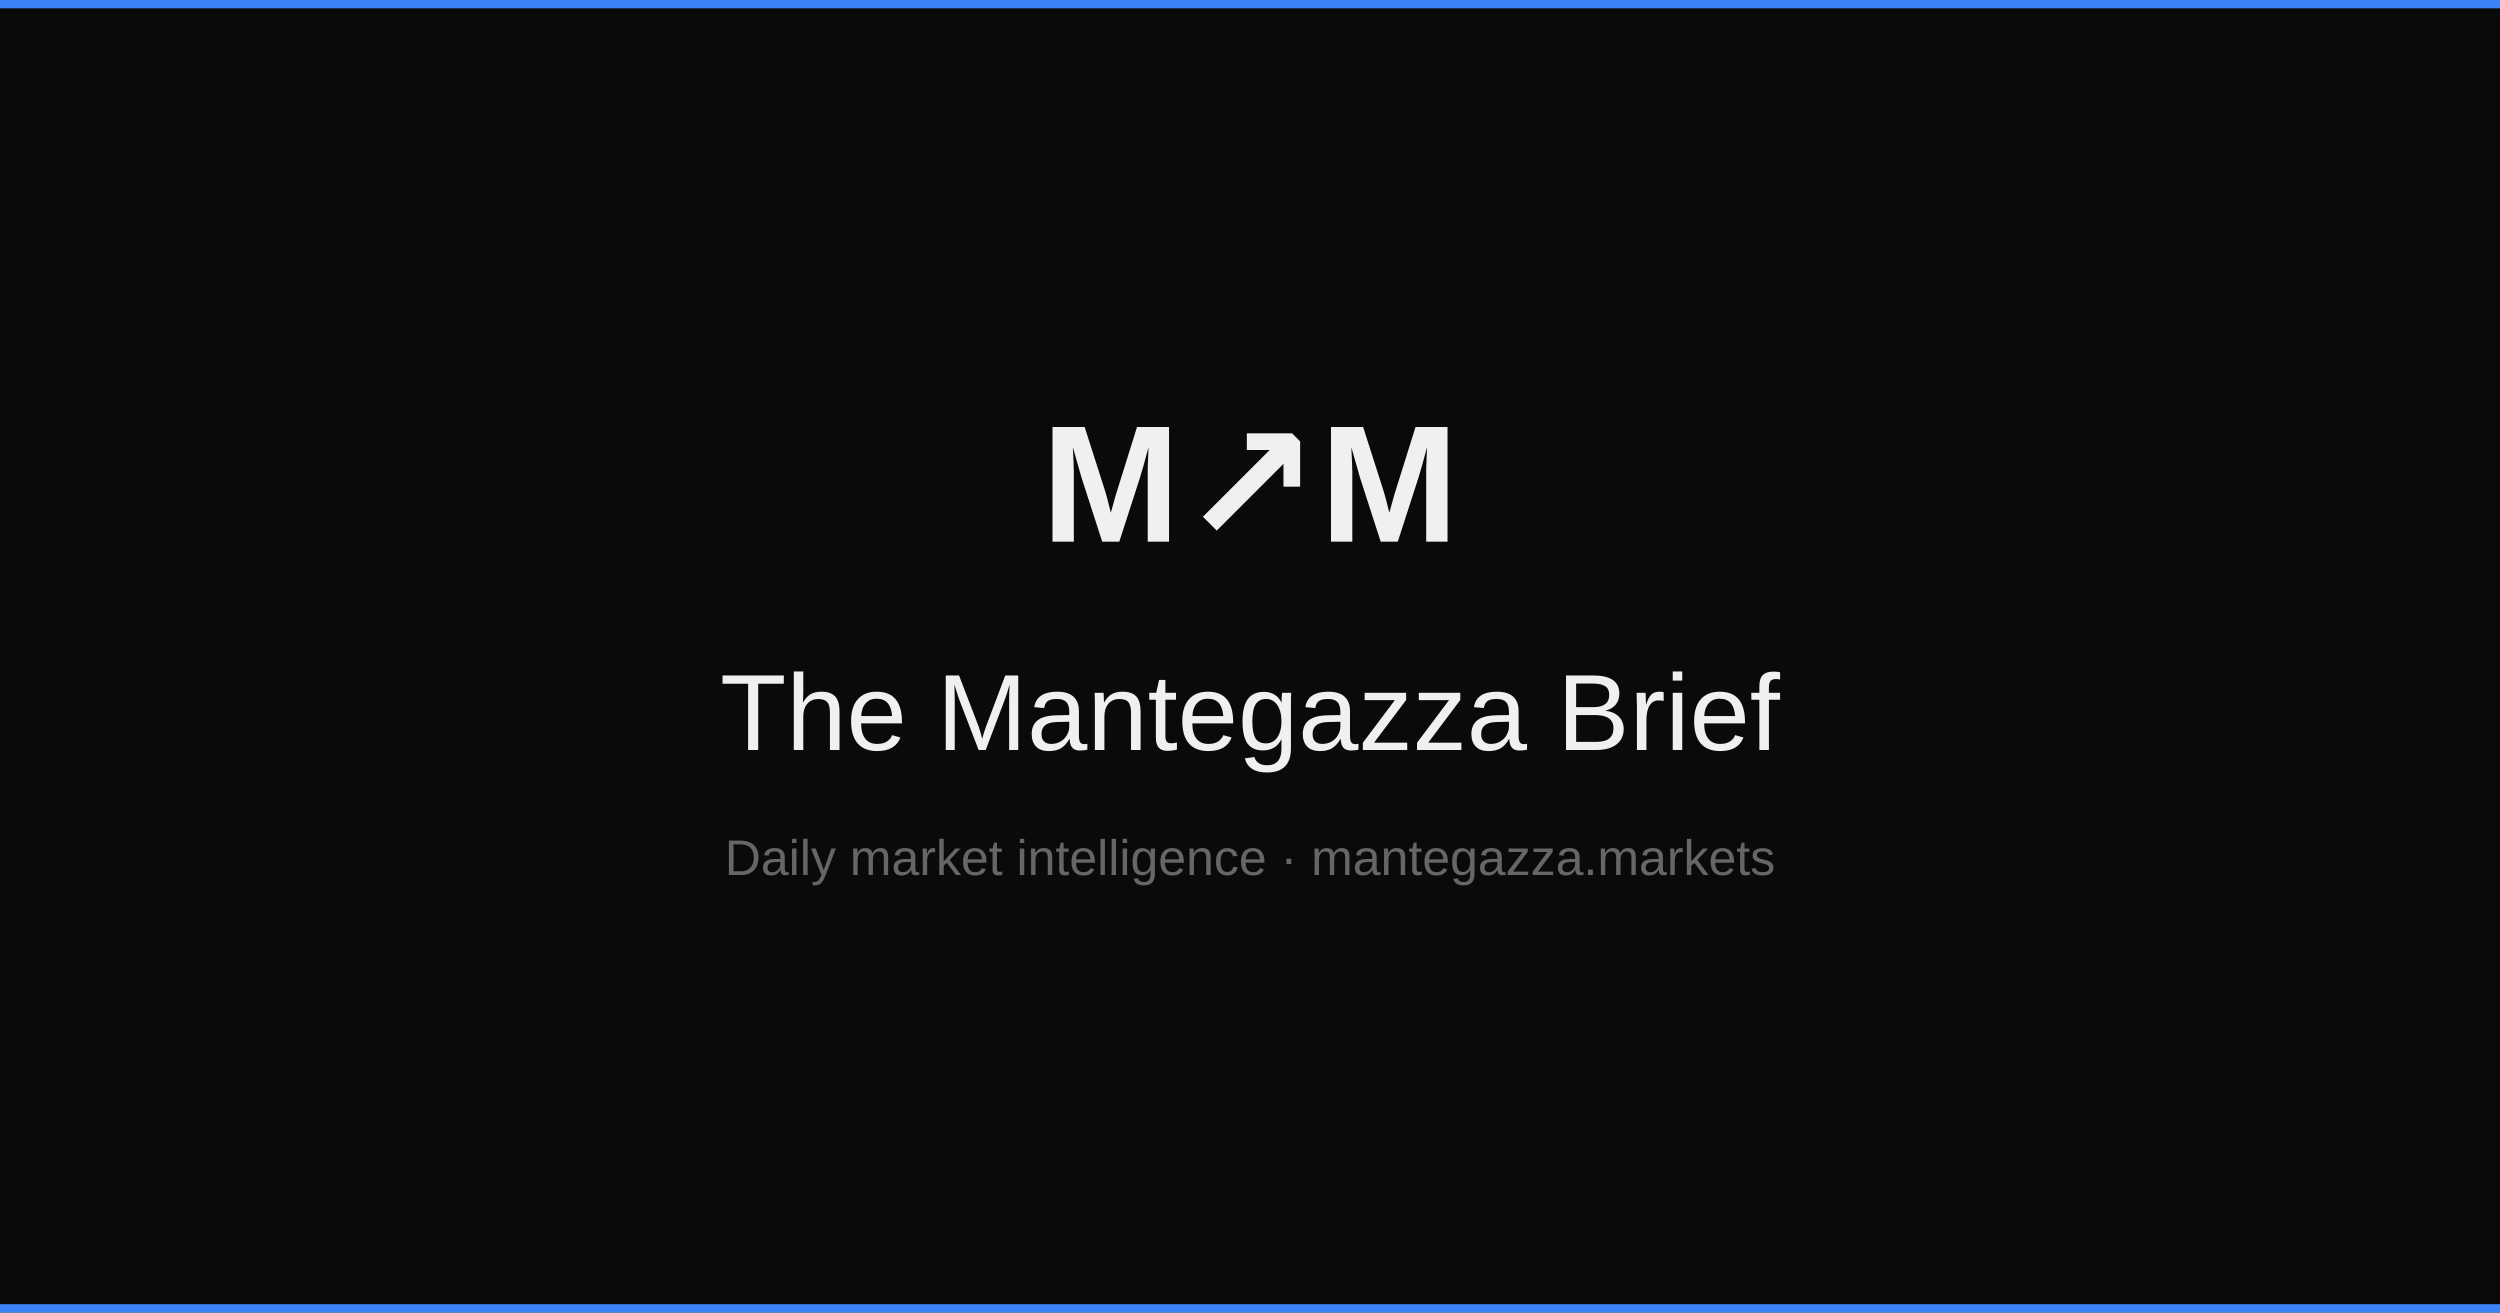
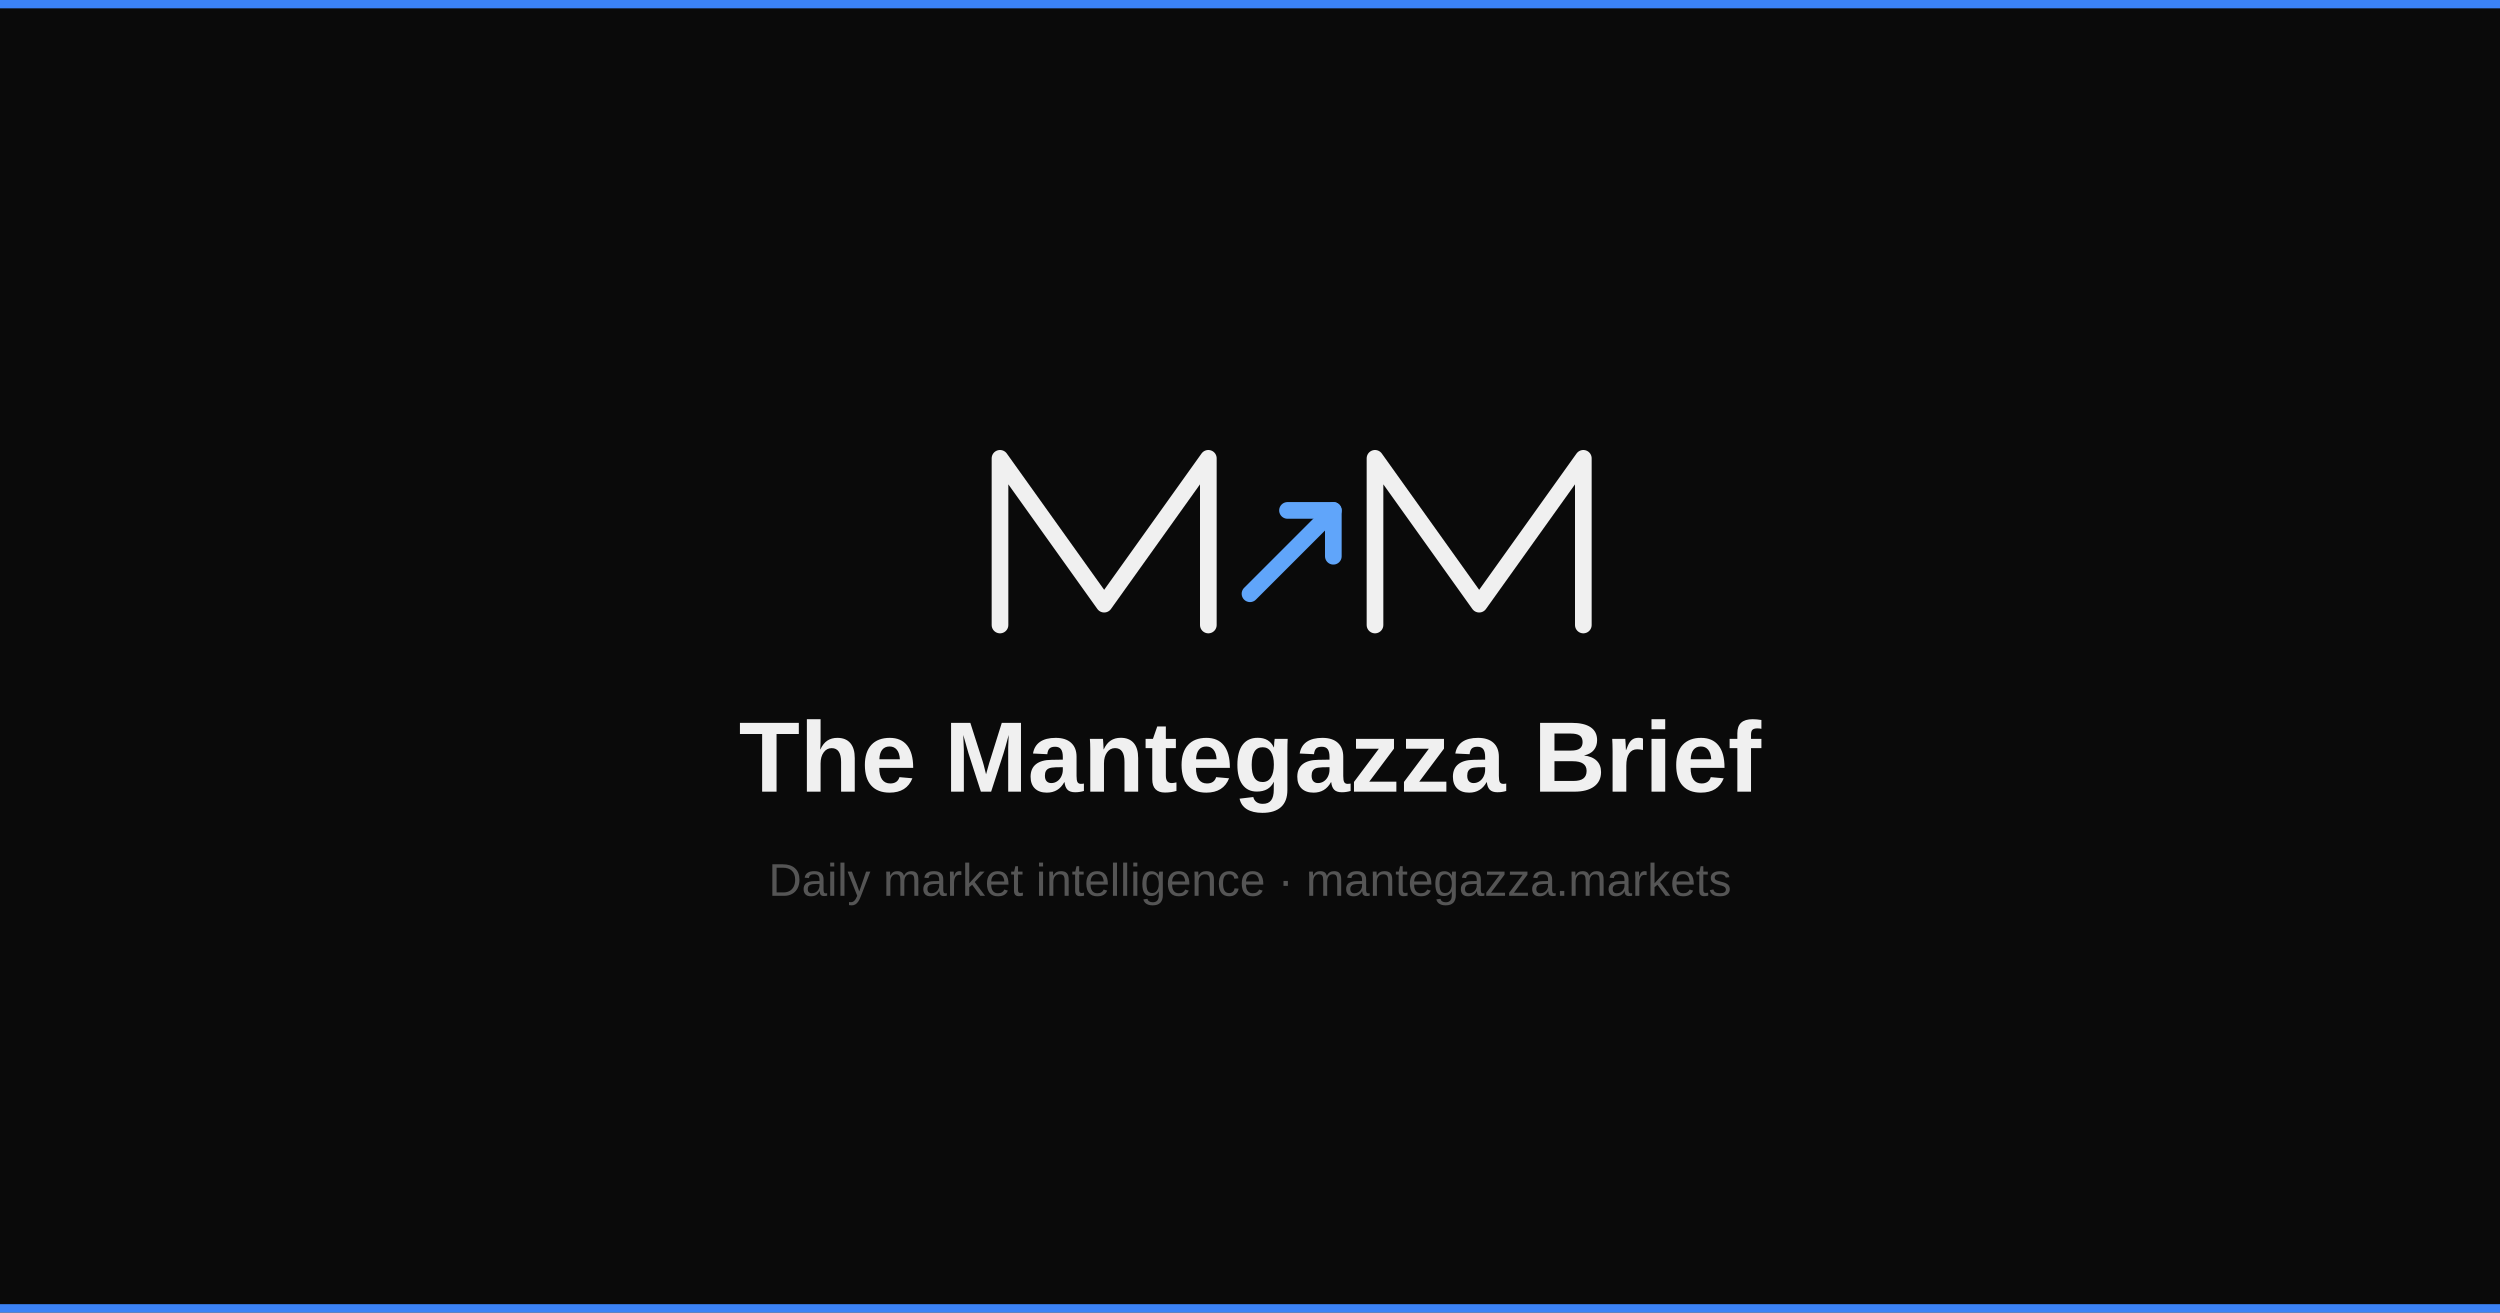
- <svg xmlns="http://www.w3.org/2000/svg" width="1200" height="630">
+ <svg xmlns="http://www.w3.org/2000/svg" width="1200" height="630" viewBox="0 0 1200 630">
  <rect width="1200" height="630" fill="#0a0a0a" />
-   <rect y="0" width="1200" height="4" fill="#3b82f6" />
-   <text x="600" y="260" font-family="Arial, sans-serif" font-size="80" font-weight="bold" fill="#f0f0f0" text-anchor="middle">M↗M</text>
-   <text x="600" y="360" font-family="Arial, sans-serif" font-size="52" font-weight="500" fill="#f0f0f0" text-anchor="middle">The Mantegazza Brief</text>
-   <text x="600" y="420" font-family="Arial, sans-serif" font-size="24" fill="#666666" text-anchor="middle">Daily market intelligence · mantegazza.markets</text>
-   <rect y="626" width="1200" height="4" fill="#3b82f6" />
+   <rect x="0" y="0" width="1200" height="4" fill="#3b82f6" />
+   <path d="M480 300 L480 220 L530 290 L580 220 L580 300" stroke="#f0f0f0" stroke-width="8" fill="none" stroke-linecap="round" stroke-linejoin="round" />
+   <path d="M600 285 L640 245" stroke="#60a5fa" stroke-width="8" fill="none" stroke-linecap="round" />
+   <path d="M618 245 L640 245 L640 267" stroke="#60a5fa" stroke-width="8" fill="none" stroke-linecap="round" stroke-linejoin="round" />
+   <path d="M660 300 L660 220 L710 290 L760 220 L760 300" stroke="#f0f0f0" stroke-width="8" fill="none" stroke-linecap="round" stroke-linejoin="round" />
+   <text x="600" y="380" font-family="Arial, Helvetica, sans-serif" font-size="48" font-weight="600" fill="#f0f0f0" text-anchor="middle">The Mantegazza Brief</text>
+   <text x="600" y="430" font-family="Arial, Helvetica, sans-serif" font-size="22" fill="#555555" text-anchor="middle">Daily market intelligence · mantegazza.markets</text>
+   <rect x="0" y="626" width="1200" height="4" fill="#3b82f6" />
</svg>
